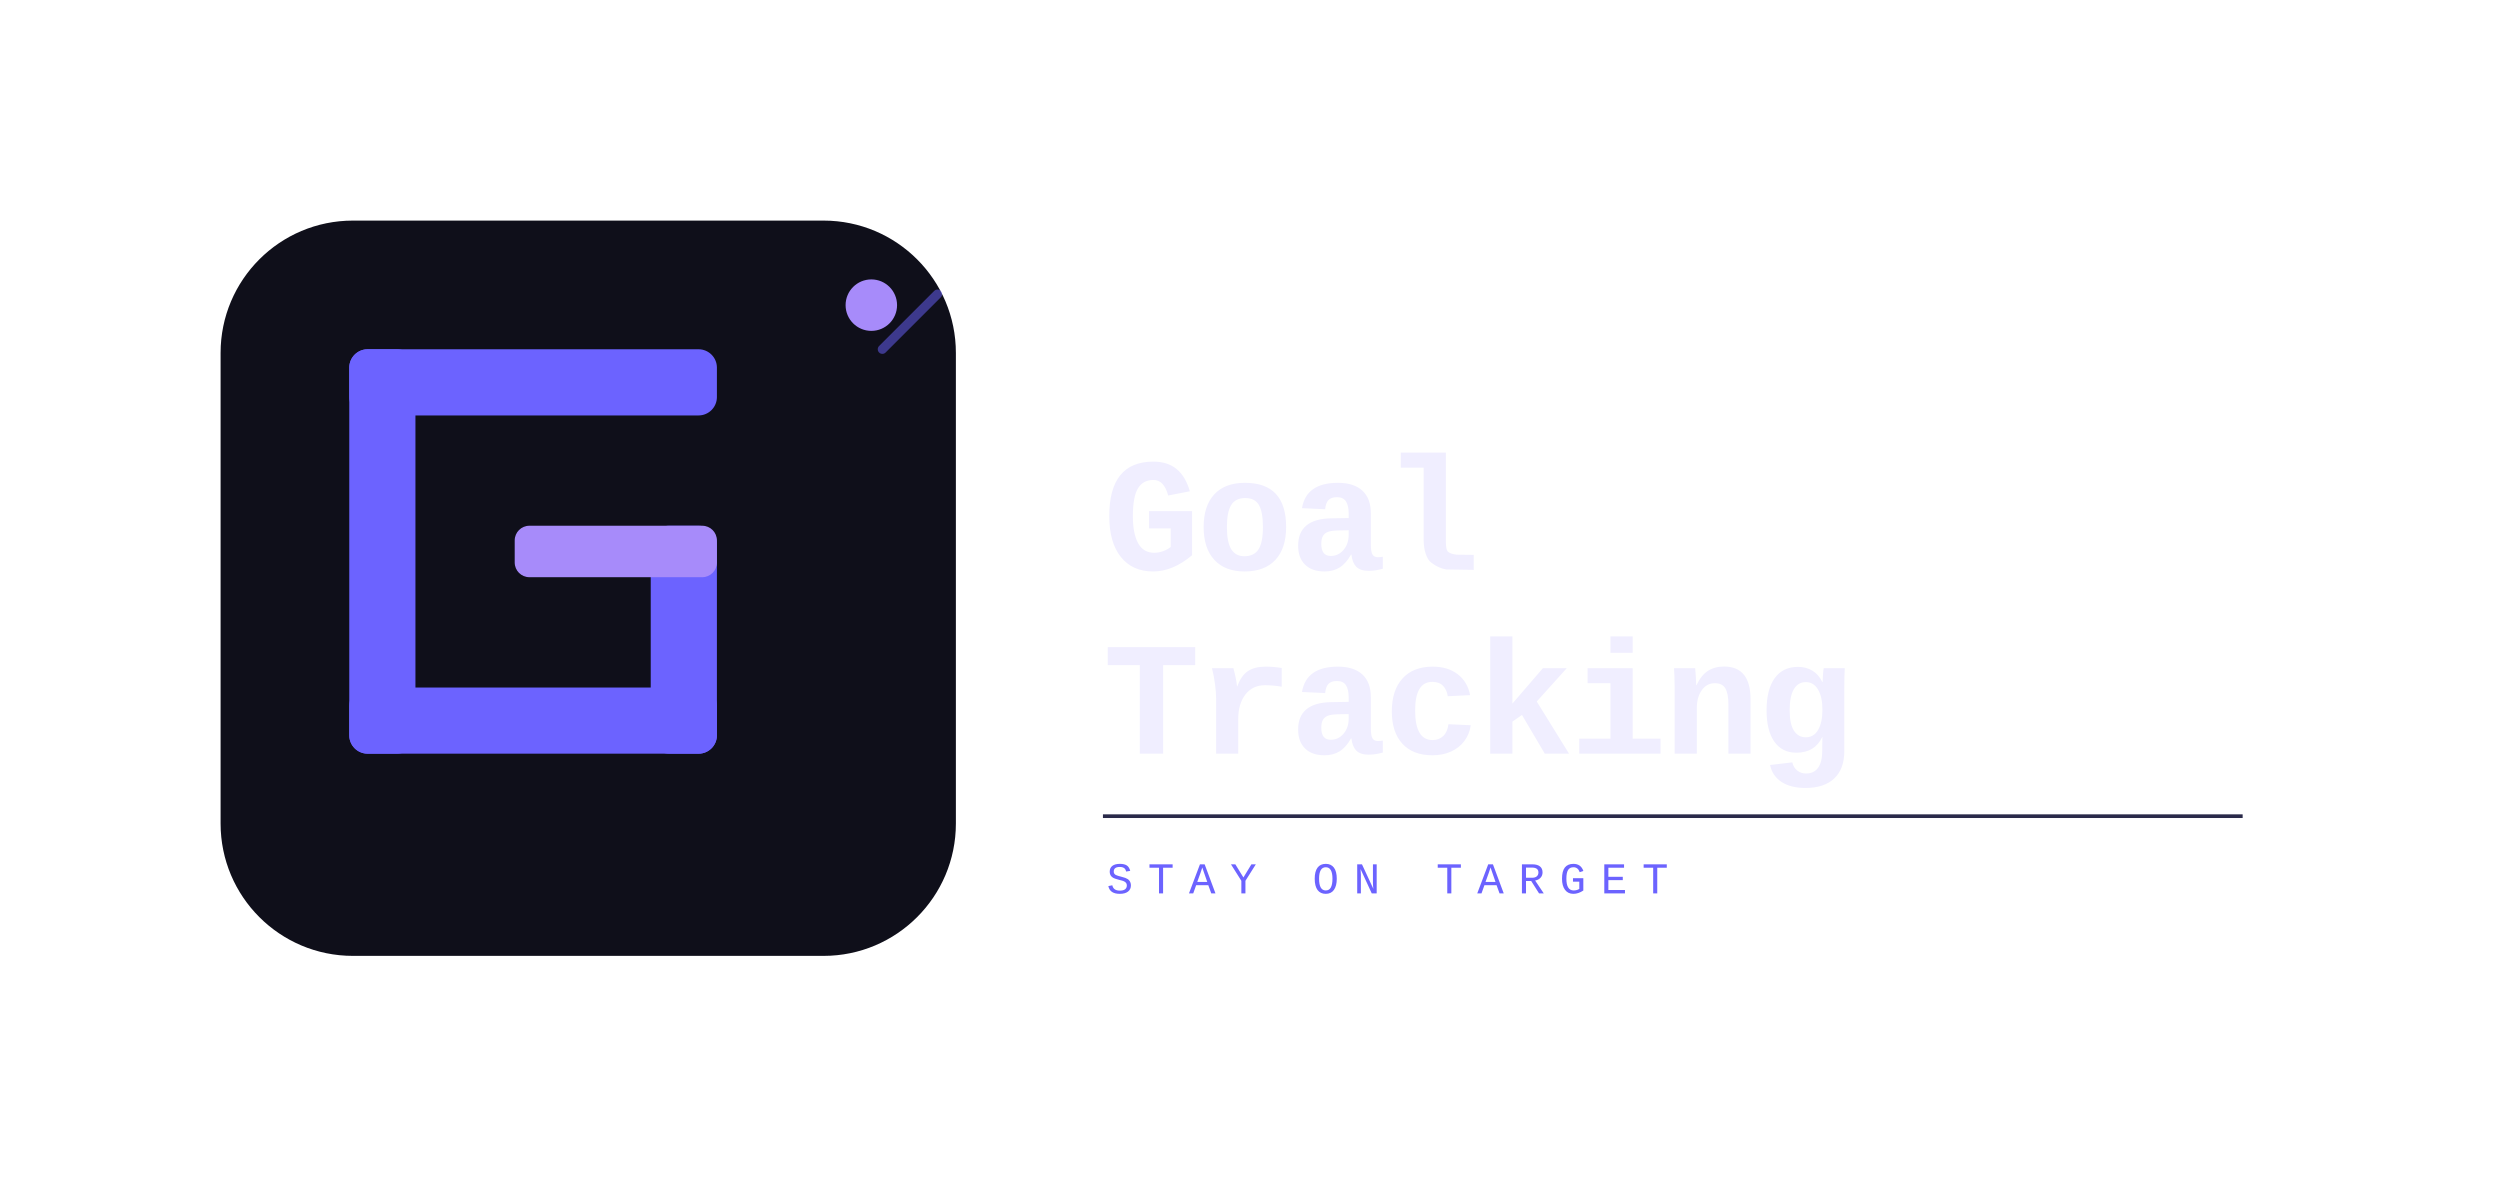
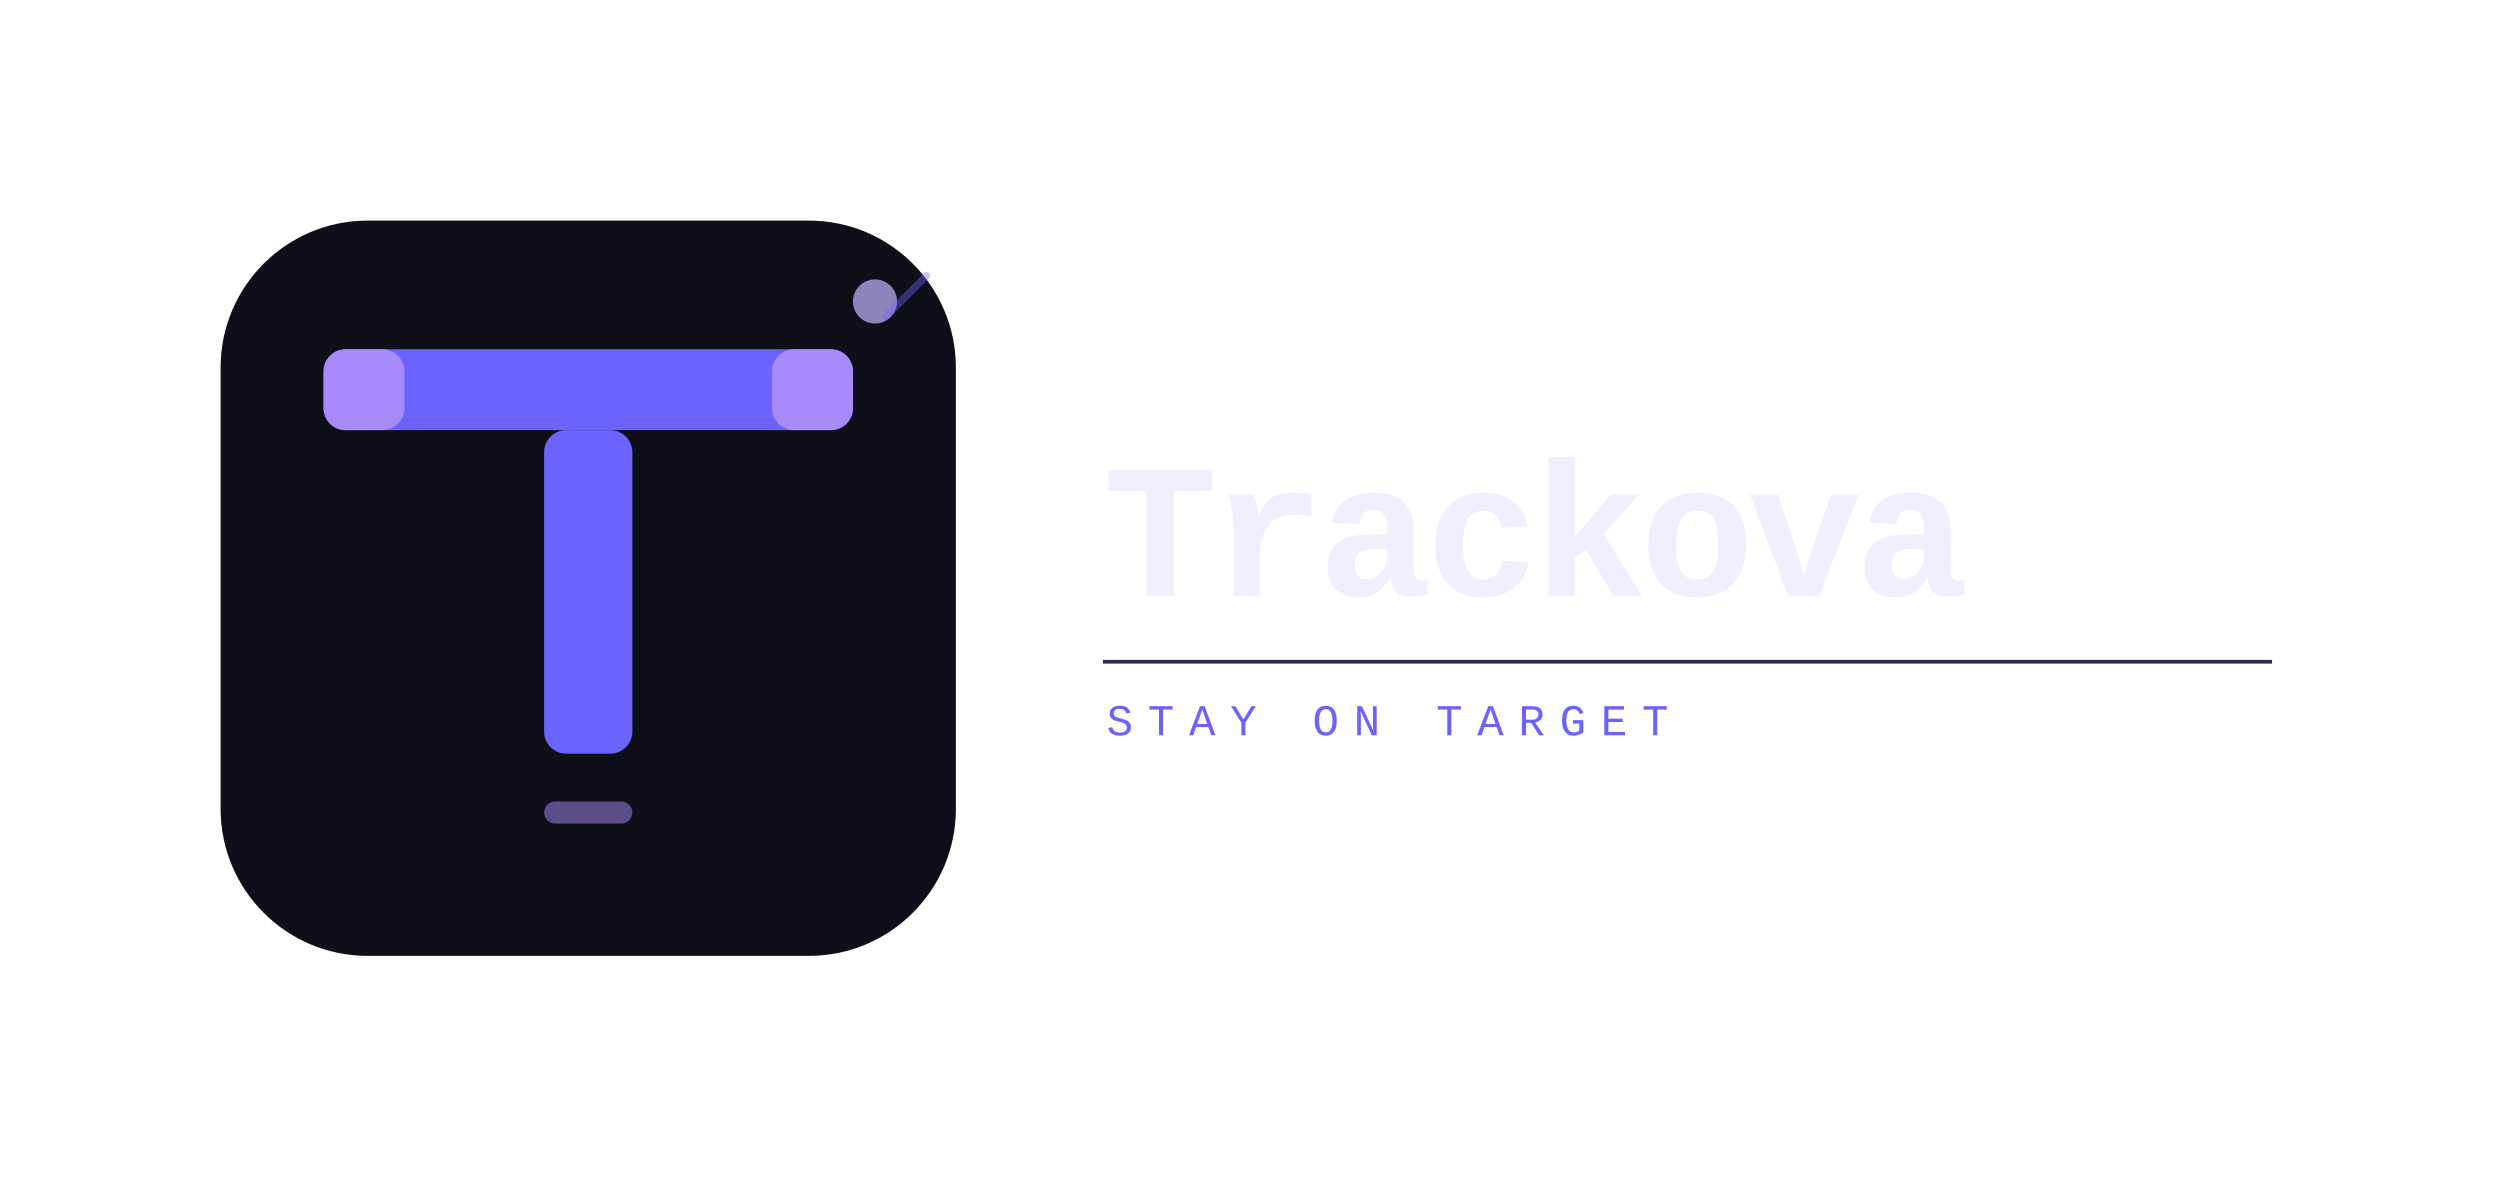
<svg xmlns="http://www.w3.org/2000/svg" width="100%" viewBox="0 0 680 320">
  <defs>
    
  </defs>
-   <rect x="60" y="60" width="200" height="200" rx="36" style="fill:rgb(15, 15, 26);stroke:none;color:rgb(0, 0, 0);stroke-width:1px;stroke-linecap:butt;stroke-linejoin:miter;opacity:1;font-family:&quot;Anthropic Sans&quot;, -apple-system, BlinkMacSystemFont, &quot;Segoe UI&quot;, sans-serif;font-size:16px;font-weight:400;text-anchor:start;dominant-baseline:auto" />
-   <rect x="95" y="95" width="100" height="18" rx="5" fill="#6C63FF" style="fill:rgb(108, 99, 255);stroke:none;color:rgb(0, 0, 0);stroke-width:1px;stroke-linecap:butt;stroke-linejoin:miter;opacity:1;font-family:&quot;Anthropic Sans&quot;, -apple-system, BlinkMacSystemFont, &quot;Segoe UI&quot;, sans-serif;font-size:16px;font-weight:400;text-anchor:start;dominant-baseline:auto" />
-   <rect x="95" y="95" width="18" height="110" rx="5" fill="#6C63FF" style="fill:rgb(108, 99, 255);stroke:none;color:rgb(0, 0, 0);stroke-width:1px;stroke-linecap:butt;stroke-linejoin:miter;opacity:1;font-family:&quot;Anthropic Sans&quot;, -apple-system, BlinkMacSystemFont, &quot;Segoe UI&quot;, sans-serif;font-size:16px;font-weight:400;text-anchor:start;dominant-baseline:auto" />
-   <rect x="95" y="187" width="100" height="18" rx="5" fill="#6C63FF" style="fill:rgb(108, 99, 255);stroke:none;color:rgb(0, 0, 0);stroke-width:1px;stroke-linecap:butt;stroke-linejoin:miter;opacity:1;font-family:&quot;Anthropic Sans&quot;, -apple-system, BlinkMacSystemFont, &quot;Segoe UI&quot;, sans-serif;font-size:16px;font-weight:400;text-anchor:start;dominant-baseline:auto" />
-   <rect x="177" y="143" width="18" height="62" rx="5" fill="#6C63FF" style="fill:rgb(108, 99, 255);stroke:none;color:rgb(0, 0, 0);stroke-width:1px;stroke-linecap:butt;stroke-linejoin:miter;opacity:1;font-family:&quot;Anthropic Sans&quot;, -apple-system, BlinkMacSystemFont, &quot;Segoe UI&quot;, sans-serif;font-size:16px;font-weight:400;text-anchor:start;dominant-baseline:auto" />
-   <rect x="140" y="143" width="55" height="14" rx="4" fill="#A78BFA" style="fill:rgb(167, 139, 250);stroke:none;color:rgb(0, 0, 0);stroke-width:1px;stroke-linecap:butt;stroke-linejoin:miter;opacity:1;font-family:&quot;Anthropic Sans&quot;, -apple-system, BlinkMacSystemFont, &quot;Segoe UI&quot;, sans-serif;font-size:16px;font-weight:400;text-anchor:start;dominant-baseline:auto" />
-   <circle cx="237" cy="83" r="7" fill="#A78BFA" style="fill:rgb(167, 139, 250);stroke:none;color:rgb(0, 0, 0);stroke-width:1px;stroke-linecap:butt;stroke-linejoin:miter;opacity:1;font-family:&quot;Anthropic Sans&quot;, -apple-system, BlinkMacSystemFont, &quot;Segoe UI&quot;, sans-serif;font-size:16px;font-weight:400;text-anchor:start;dominant-baseline:auto" />
-   <line x1="240" y1="95" x2="255" y2="80" stroke="#6C63FF" stroke-width="2.5" stroke-linecap="round" opacity="0.5" style="fill:rgb(0, 0, 0);stroke:rgb(108, 99, 255);color:rgb(0, 0, 0);stroke-width:2.5px;stroke-linecap:round;stroke-linejoin:miter;opacity:0.5;font-family:&quot;Anthropic Sans&quot;, -apple-system, BlinkMacSystemFont, &quot;Segoe UI&quot;, sans-serif;font-size:16px;font-weight:400;text-anchor:start;dominant-baseline:auto" />
-   <text x="300" y="155" font-family="'Courier New', monospace" font-size="44" font-weight="700" letter-spacing="-1" style="fill:rgb(240, 238, 255);stroke:none;color:rgb(0, 0, 0);stroke-width:1px;stroke-linecap:butt;stroke-linejoin:miter;opacity:1;font-family:&quot;Courier New&quot;, monospace;font-size:44px;font-weight:700;text-anchor:start;dominant-baseline:auto">Goal</text>
-   <text x="300" y="205" font-family="'Courier New', monospace" font-size="44" font-weight="700" letter-spacing="-1" style="fill:rgb(240, 238, 255);stroke:none;color:rgb(0, 0, 0);stroke-width:1px;stroke-linecap:butt;stroke-linejoin:miter;opacity:1;font-family:&quot;Courier New&quot;, monospace;font-size:44px;font-weight:700;text-anchor:start;dominant-baseline:auto">Tracking</text>
-   <line x1="300" y1="222" x2="610" y2="222" stroke-width="1" style="fill:rgb(0, 0, 0);stroke:rgb(42, 42, 74);color:rgb(0, 0, 0);stroke-width:1px;stroke-linecap:butt;stroke-linejoin:miter;opacity:1;font-family:&quot;Anthropic Sans&quot;, -apple-system, BlinkMacSystemFont, &quot;Segoe UI&quot;, sans-serif;font-size:16px;font-weight:400;text-anchor:start;dominant-baseline:auto" />
-   <text x="301" y="243" font-family="'Courier New', monospace" font-size="12" letter-spacing="4" style="fill:rgb(108, 99, 255);stroke:none;color:rgb(0, 0, 0);stroke-width:1px;stroke-linecap:butt;stroke-linejoin:miter;opacity:1;font-family:&quot;Courier New&quot;, monospace;font-size:12px;font-weight:400;text-anchor:start;dominant-baseline:auto">STAY ON TARGET</text>
+   <rect x="60" y="60" width="200" height="200" rx="40" style="fill:rgb(15, 15, 26);stroke:none;color:rgb(0, 0, 0);stroke-width:1px;stroke-linecap:butt;stroke-linejoin:miter;opacity:1;font-family:&quot;Anthropic Sans&quot;, -apple-system, BlinkMacSystemFont, &quot;Segoe UI&quot;, sans-serif;font-size:16px;font-weight:400;text-anchor:start;dominant-baseline:auto" />
+   <rect x="88" y="95" width="144" height="22" rx="6" fill="#6C63FF" style="fill:rgb(108, 99, 255);stroke:none;color:rgb(0, 0, 0);stroke-width:1px;stroke-linecap:butt;stroke-linejoin:miter;opacity:1;font-family:&quot;Anthropic Sans&quot;, -apple-system, BlinkMacSystemFont, &quot;Segoe UI&quot;, sans-serif;font-size:16px;font-weight:400;text-anchor:start;dominant-baseline:auto" />
+   <rect x="148" y="117" width="24" height="88" rx="6" fill="#6C63FF" style="fill:rgb(108, 99, 255);stroke:none;color:rgb(0, 0, 0);stroke-width:1px;stroke-linecap:butt;stroke-linejoin:miter;opacity:1;font-family:&quot;Anthropic Sans&quot;, -apple-system, BlinkMacSystemFont, &quot;Segoe UI&quot;, sans-serif;font-size:16px;font-weight:400;text-anchor:start;dominant-baseline:auto" />
+   <rect x="88" y="95" width="22" height="22" rx="6" fill="#A78BFA" style="fill:rgb(167, 139, 250);stroke:none;color:rgb(0, 0, 0);stroke-width:1px;stroke-linecap:butt;stroke-linejoin:miter;opacity:1;font-family:&quot;Anthropic Sans&quot;, -apple-system, BlinkMacSystemFont, &quot;Segoe UI&quot;, sans-serif;font-size:16px;font-weight:400;text-anchor:start;dominant-baseline:auto" />
+   <rect x="210" y="95" width="22" height="22" rx="6" fill="#A78BFA" style="fill:rgb(167, 139, 250);stroke:none;color:rgb(0, 0, 0);stroke-width:1px;stroke-linecap:butt;stroke-linejoin:miter;opacity:1;font-family:&quot;Anthropic Sans&quot;, -apple-system, BlinkMacSystemFont, &quot;Segoe UI&quot;, sans-serif;font-size:16px;font-weight:400;text-anchor:start;dominant-baseline:auto" />
+   <circle cx="238" cy="82" r="6" fill="#C4B5FD" opacity="0.7" style="fill:rgb(196, 181, 253);stroke:none;color:rgb(0, 0, 0);stroke-width:1px;stroke-linecap:butt;stroke-linejoin:miter;opacity:0.7;font-family:&quot;Anthropic Sans&quot;, -apple-system, BlinkMacSystemFont, &quot;Segoe UI&quot;, sans-serif;font-size:16px;font-weight:400;text-anchor:start;dominant-baseline:auto" />
+   <line x1="241" y1="86" x2="252" y2="75" stroke="#6C63FF" stroke-width="2" stroke-linecap="round" opacity="0.4" style="fill:rgb(0, 0, 0);stroke:rgb(108, 99, 255);color:rgb(0, 0, 0);stroke-width:2px;stroke-linecap:round;stroke-linejoin:miter;opacity:0.4;font-family:&quot;Anthropic Sans&quot;, -apple-system, BlinkMacSystemFont, &quot;Segoe UI&quot;, sans-serif;font-size:16px;font-weight:400;text-anchor:start;dominant-baseline:auto" />
+   <rect x="148" y="218" width="24" height="6" rx="3" fill="#A78BFA" opacity="0.5" style="fill:rgb(167, 139, 250);stroke:none;color:rgb(0, 0, 0);stroke-width:1px;stroke-linecap:butt;stroke-linejoin:miter;opacity:0.5;font-family:&quot;Anthropic Sans&quot;, -apple-system, BlinkMacSystemFont, &quot;Segoe UI&quot;, sans-serif;font-size:16px;font-weight:400;text-anchor:start;dominant-baseline:auto" />
+   <text x="300" y="162" font-family="'Courier New', monospace" font-size="52" font-weight="700" letter-spacing="-2" style="fill:rgb(240, 238, 255);stroke:none;color:rgb(0, 0, 0);stroke-width:1px;stroke-linecap:butt;stroke-linejoin:miter;opacity:1;font-family:&quot;Courier New&quot;, monospace;font-size:52px;font-weight:700;text-anchor:start;dominant-baseline:auto">Trackova</text>
+   <line x1="300" y1="180" x2="618" y2="180" stroke-width="1" style="fill:rgb(0, 0, 0);stroke:rgb(42, 42, 74);color:rgb(0, 0, 0);stroke-width:1px;stroke-linecap:butt;stroke-linejoin:miter;opacity:1;font-family:&quot;Anthropic Sans&quot;, -apple-system, BlinkMacSystemFont, &quot;Segoe UI&quot;, sans-serif;font-size:16px;font-weight:400;text-anchor:start;dominant-baseline:auto" />
+   <text x="301" y="200" font-family="'Courier New', monospace" font-size="12" letter-spacing="4" style="fill:rgb(108, 99, 255);stroke:none;color:rgb(0, 0, 0);stroke-width:1px;stroke-linecap:butt;stroke-linejoin:miter;opacity:1;font-family:&quot;Courier New&quot;, monospace;font-size:12px;font-weight:400;text-anchor:start;dominant-baseline:auto">STAY ON TARGET</text>
</svg>
